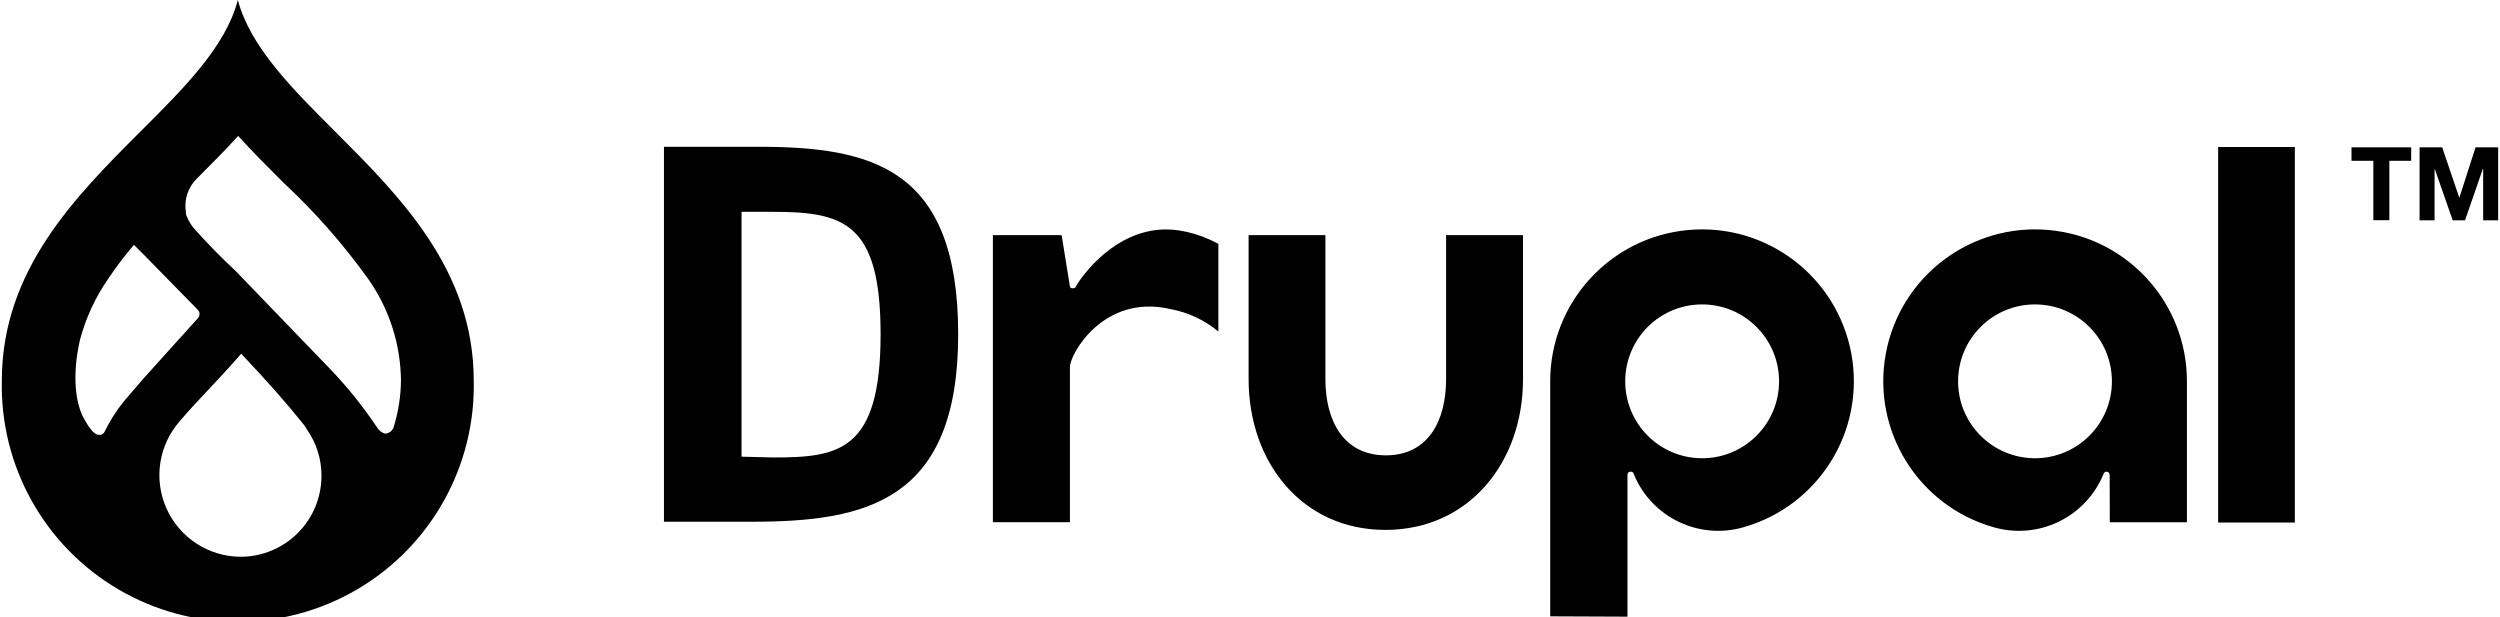
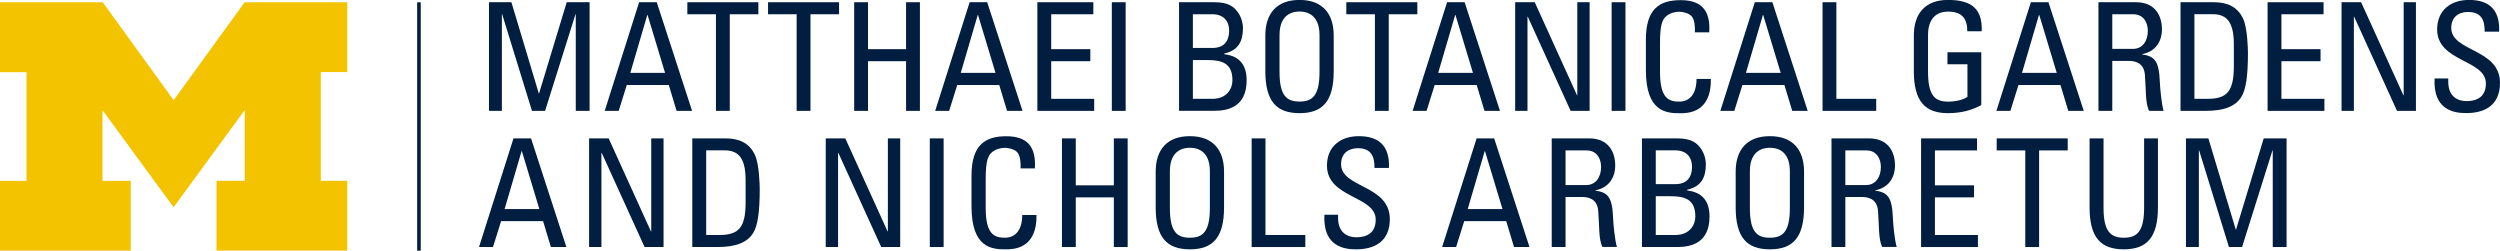
- <svg xmlns="http://www.w3.org/2000/svg" x="0px" y="0px" width="300px" height="74px" viewBox="0 0 222.97 55.08">
-   <g data-name="Livello 2">
-     <g data-name="Livello 1">
-       <path d="M29.75 11.73C25.87 7.86 22.18 4.16 21.08 0 20 4.16 16.28 7.86 12.4 11.73 6.59 17.54 0 24.12 0 34a21.08 21.08 0 1042.15 0c0-9.88-6.59-16.46-12.4-22.27zM10.84 35.92a14.13 14.13 0 00-1.65 2.62.54.54 0 01-.36.3h-.18c-.47 0-1-.92-1-.92-.14-.22-.27-.45-.4-.69l-.09-.19C5.94 34.25 7 30.28 7 30.28a17.42 17.42 0 012.52-5.41 31.53 31.53 0 012.28-3l1 1 4.72 4.82a.54.54 0 010 .72l-4.93 5.47zm10.48 13.81a7.29 7.29 0 01-5.4-12.14c1.54-1.83 3.42-3.63 5.46-6 2.42 2.58 4 4.35 5.55 6.29a3.08 3.08 0 01.32.48 7.15 7.15 0 011.3 4.12 7.23 7.23 0 01-7.23 7.25zM35 38.14a.84.84 0 01-.67.58h-.14a1.22 1.22 0 01-.68-.55 37.77 37.77 0 00-4.28-5.31l-1.93-2-6.41-6.65a54 54 0 01-3.84-3.94 1.3 1.3 0 00-.1-.15 3.84 3.84 0 01-.51-1v-.19a3.4 3.4 0 011-3c1.24-1.24 2.49-2.49 3.67-3.79 1.3 1.44 2.69 2.82 4.06 4.19a57.6 57.6 0 017.55 8.58A16 16 0 0135.65 34a14.55 14.55 0 01-.65 4.14zM135.87 21H129v12.86c0 3.76-1.62 6.81-5.38 6.81s-5.4-3.05-5.4-6.81V21h-6.86v12.86c0 7.44 4.78 13.47 12.22 13.47s12.29-6 12.29-13.47zM197.96 13.13h6.85v33.54h-6.85zM209.87 14.36v-1.2h5.33v1.2h-1.95v5.31h-1.43v-5.31h-1.95zM217.97 13.16l1.52 4.48h.02l1.44-4.48h2.02v6.52h-1.34v-4.62h-.02l-1.6 4.62h-1.1l-1.6-4.58h-.02v4.58h-1.34v-6.52h2.02zM105.76 20.7c-5.91-1.37-9.63 4.5-9.79 4.82-.07.15-.08.24-.34.23s-.24-.23-.24-.23L94.66 21h-6.14v25.64h6.88V32.78c0-1.14 3-6.57 9-5.17a9.36 9.36 0 014.26 2v-7.83a11.32 11.32 0 00-2.86-1.08M151.88 27.19a6.87 6.87 0 11-6.88 6.86 6.86 6.86 0 016.87-6.86m-6.67 27.89V42.41s0-.27.26-.28.27.15.33.28a8.15 8.15 0 009.75 4.69 13.56 13.56 0 10-17.24-13.05v21z" />
-       <path d="M188.47 34.05a6.87 6.87 0 11-6.86-6.86 6.87 6.87 0 016.86 6.86m-.19 12.6h6.89v-12.6a13.56 13.56 0 10-17.24 13.05 8.16 8.16 0 009.76-4.69c.05-.13.1-.28.32-.28s.26.28.26.28M68.84 18.92h-2.77v21.87l2.84.07c5.83 0 9.58-.53 9.58-11 0-10-3.31-10.94-9.65-10.94M67 46.6h-7.86V13.11h8.4c10.17 0 17.88 1.87 17.88 16.75S77.25 46.6 67 46.6" />
-     </g>
-   </g>
+ <svg xmlns="http://www.w3.org/2000/svg" id="a" width="348.84" height="34.97" viewBox="0 0 348.84 34.97">
+   <path d="m70.04,15.47h-1.81V.31h3.13l3.82,12.72h.04l3.86-12.72h3.19v15.16h-1.93V1.99h-.04l-4.24,13.48h-1.83l-4.16-13.48h-.04v13.48Z" fill="#011e41" />
+   <path d="m89.18.31h2.46l4.93,15.16h-2.16l-1.09-3.61h-5.86l-1.13,3.61h-1.95L89.18.31Zm1.18,1.78h-.04l-2.37,8.08h4.85l-2.44-8.08Z" fill="#011e41" />
+   <path d="m105.82.31v1.68h-3.99v13.48h-1.93V1.99h-3.99V.31h9.91Z" fill="#011e41" />
+   <path d="m117.08.31v1.68h-3.99v13.48h-1.93V1.99h-3.99V.31h9.91Z" fill="#011e41" />
+   <path d="m119.19,15.47V.31h1.93v6.55h5.31V.31h1.93v15.16h-1.93v-6.93h-5.31v6.93h-1.93Z" fill="#011e41" />
+   <path d="m135.29.31h2.46l4.93,15.16h-2.16l-1.09-3.61h-5.86l-1.13,3.61h-1.95l4.81-15.16Zm1.18,1.78h-.04l-2.37,8.08h4.85l-2.44-8.08Z" fill="#011e41" />
+   <path d="m144.75,15.47V.31h7.81v1.68h-5.88v4.87h5.46v1.68h-5.46v5.25h6v1.68h-7.94Z" fill="#011e41" />
+   <path d="m157.07,15.47h-1.93V.31h1.93v15.16Z" fill="#011e41" />
+   <path d="m164.52,15.47V.31h4.93c2.1,0,2.81.71,3.38,1.55.53.82.61,1.72.61,2.02,0,1.89-.65,3.15-2.6,3.59v.1c2.16.25,3.11,1.55,3.11,3.63,0,3.88-2.83,4.26-4.56,4.26h-4.87Zm1.93-8.78h2.81c1.51-.02,2.25-.94,2.25-2.41,0-1.26-.71-2.29-2.33-2.29h-2.73v4.7Zm0,7.1h2.73c2.06,0,2.79-1.47,2.79-2.58,0-2.41-1.49-2.83-3.46-2.83h-2.06v5.42Z" fill="#011e41" />
+   <path d="m176.56,9.93v-4.98c0-3.02,1.55-4.96,4.77-4.96s4.77,1.93,4.77,4.96v4.98c0,4.2-1.55,5.86-4.77,5.86s-4.77-1.66-4.77-5.86Zm7.56.08v-5.12c0-3.17-2.18-3.28-2.79-3.28s-2.79.1-2.79,3.28v5.12c0,3.32.97,4.16,2.79,4.16s2.79-.84,2.79-4.16Z" fill="#011e41" />
+   <path d="m197.77.31v1.68h-3.99v13.48h-1.93V1.99h-3.99V.31h9.91Z" fill="#011e41" />
+   <path d="m201.91.31h2.46l4.93,15.16h-2.16l-1.09-3.61h-5.86l-1.13,3.61h-1.95l4.81-15.16Zm1.18,1.78h-.04l-2.37,8.08h4.85l-2.44-8.08Z" fill="#011e41" />
+   <path d="m221.81.31v15.16h-2.65l-5.98-13.14h-.04v13.14h-1.72V.31h2.73l5.9,12.98h.04V.31h1.72Z" fill="#011e41" />
+   <path d="m226.81,15.47h-1.93V.31h1.93v15.16Z" fill="#011e41" />
+   <path d="m236.5,4.49c.02-.86-.04-1.72-.44-2.2s-1.3-.65-1.7-.65c-1.6,0-2.23.97-2.29,1.18-.06.17-.44.55-.44,3.15v4.05c0,3.72,1.22,4.16,2.71,4.16.59,0,2.37-.21,2.39-3.17h2c.08,4.79-3.3,4.79-4.28,4.79-1.89,0-4.79-.13-4.79-6v-4.28c0-4.28,1.89-5.5,4.87-5.5s4.16,1.55,3.97,4.49h-2Z" fill="#011e41" />
+   <path d="m244.85.31h2.46l4.93,15.16h-2.16l-1.09-3.61h-5.86l-1.13,3.61h-1.95l4.81-15.16Zm1.18,1.78h-.04l-2.37,8.08h4.85l-2.44-8.08Z" fill="#011e41" />
+   <path d="m254.31,15.47V.31h1.93v13.48h5.56v1.68h-7.5Z" fill="#011e41" />
+   <path d="m274.51,4.37c0-1.78-.74-2.75-2.69-2.75-.61,0-2.79.1-2.79,3.28v5.12c0,3.32.97,4.16,2.79,4.16,1.38,0,2.31-.38,2.71-.67v-4.54h-2.79v-1.68h4.72v7.37c-1.24.67-2.69,1.13-4.64,1.13-3.21,0-4.77-1.66-4.77-5.86v-4.98c0-3.02,1.55-4.96,4.77-4.96s4.83,1.2,4.7,4.37h-2.02Z" fill="#011e41" />
+   <path d="m283.37.31h2.46l4.93,15.16h-2.16l-1.09-3.61h-5.86l-1.13,3.61h-1.95l4.81-15.16Zm1.18,1.78h-.04l-2.37,8.08h4.85l-2.44-8.08Z" fill="#011e41" />
+   <path d="m294.74,8.5v6.97h-1.93V.31h5.23c2.69,0,3.63,1.89,3.63,3.78,0,1.78-.99,3.15-2.77,3.46v.04c1.74.27,2.37.86,2.48,3.91.02.65.23,3.02.52,3.97h-2.02c-.55-1.05-.42-3.02-.59-5.04-.15-1.85-1.64-1.93-2.29-1.93h-2.27Zm0-1.68h2.9c1.39,0,2.06-1.2,2.06-2.52,0-1.09-.55-2.31-2.04-2.31h-2.92v4.83Z" fill="#011e41" />
+   <path d="m304.27.31h4.66c1.93,0,3.32.69,4.07,2.31.61,1.28.67,4.3.67,4.79,0,3.23-.29,5.1-.92,6.11-.82,1.3-2.35,1.95-5,1.95h-3.49V.31Zm1.93,13.48h1.83c2.69,0,3.67-1.01,3.67-4.54v-3.07c0-3.07-.95-4.2-2.96-4.2h-2.54v11.8Z" fill="#011e41" />
+   <path d="m316.41,15.47V.31h7.81v1.68h-5.88v4.87h5.46v1.68h-5.46v5.25h6v1.68h-7.94Z" fill="#011e41" />
+   <path d="m337.11.31v15.16h-2.64l-5.98-13.14h-.04v13.14h-1.72V.31h2.73l5.9,12.98h.04V.31h1.72Z" fill="#011e41" />
+   <path d="m341.62,10.96v.44c0,2.06,1.3,2.71,2.54,2.71,1.53,0,2.71-.65,2.71-2.46,0-3.36-6.8-2.98-6.8-7.54,0-2.69,1.91-4.12,4.45-4.12,2.77,0,4.33,1.34,4.2,4.43h-2.02c.02-1.66-.5-2.75-2.33-2.75-1.16,0-2.33.59-2.33,2.23,0,3.34,6.8,2.86,6.8,7.66,0,3.19-2.2,4.22-4.7,4.22-4.47.04-4.47-3.38-4.43-4.83h1.91Z" fill="#011e41" />
+   <path d="m71.64,19.31h2.46l4.93,15.16h-2.16l-1.09-3.61h-5.86l-1.13,3.61h-1.95l4.81-15.16Zm1.18,1.78h-.04l-2.37,8.08h4.85l-2.44-8.08Z" fill="#011e41" />
+   <path d="m92.59,19.31v15.16h-2.65l-5.98-13.14h-.04v13.14h-1.72v-15.16h2.73l5.9,12.98h.04v-12.98h1.72Z" fill="#011e41" />
+   <path d="m96.61,19.31h4.66c1.93,0,3.32.69,4.07,2.31.61,1.28.67,4.3.67,4.79,0,3.23-.29,5.1-.92,6.11-.82,1.3-2.35,1.95-5,1.95h-3.49v-15.16Zm1.93,13.48h1.83c2.69,0,3.67-1.01,3.67-4.54v-3.07c0-3.07-.94-4.2-2.96-4.2h-2.54v11.8Z" fill="#011e41" />
+   <path d="m125.61,19.31v15.16h-2.65l-5.98-13.14h-.04v13.14h-1.72v-15.16h2.73l5.9,12.98h.04v-12.98h1.72Z" fill="#011e41" />
+   <path d="m131.67,34.47h-1.93v-15.16h1.93v15.16Z" fill="#011e41" />
+   <path d="m142.41,23.49c.02-.86-.04-1.72-.44-2.21s-1.3-.65-1.7-.65c-1.6,0-2.23.96-2.29,1.18-.06.17-.44.54-.44,3.15v4.05c0,3.72,1.22,4.16,2.71,4.16.59,0,2.37-.21,2.39-3.17h1.99c.08,4.79-3.3,4.79-4.28,4.79-1.89,0-4.79-.12-4.79-6v-4.28c0-4.28,1.89-5.5,4.87-5.5s4.16,1.55,3.97,4.49h-1.99Z" fill="#011e41" />
+   <path d="m148.18,34.47v-15.16h1.93v6.55h5.31v-6.55h1.93v15.16h-1.93v-6.93h-5.31v6.93h-1.93Z" fill="#011e41" />
+   <path d="m161.26,28.93v-4.98c0-3.02,1.55-4.95,4.77-4.95s4.77,1.93,4.77,4.95v4.98c0,4.2-1.55,5.86-4.77,5.86s-4.77-1.66-4.77-5.86Zm7.56.08v-5.12c0-3.17-2.18-3.27-2.79-3.27s-2.79.11-2.79,3.27v5.12c0,3.32.97,4.16,2.79,4.16s2.79-.84,2.79-4.16Z" fill="#011e41" />
+   <path d="m174.65,34.47v-15.16h1.93v13.48h5.56v1.68h-7.5Z" fill="#011e41" />
+   <path d="m186.71,29.96v.44c0,2.06,1.3,2.71,2.54,2.71,1.53,0,2.71-.65,2.71-2.46,0-3.36-6.8-2.98-6.8-7.54,0-2.69,1.91-4.11,4.45-4.11,2.77,0,4.33,1.34,4.2,4.43h-2.02c.02-1.66-.5-2.75-2.33-2.75-1.15,0-2.33.59-2.33,2.23,0,3.34,6.8,2.86,6.8,7.66,0,3.19-2.21,4.22-4.7,4.22-4.47.04-4.47-3.38-4.43-4.83h1.91Z" fill="#011e41" />
+   <path d="m206.03,19.31h2.46l4.93,15.16h-2.16l-1.09-3.61h-5.86l-1.13,3.61h-1.95l4.81-15.16Zm1.18,1.78h-.04l-2.37,8.08h4.85l-2.44-8.08Z" fill="#011e41" />
+   <path d="m218.45,27.5v6.97h-1.93v-15.16h5.23c2.69,0,3.63,1.89,3.63,3.78,0,1.78-.99,3.15-2.77,3.46v.04c1.74.27,2.37.86,2.48,3.9.02.65.23,3.02.53,3.97h-2.02c-.55-1.05-.42-3.02-.59-5.04-.15-1.85-1.64-1.93-2.29-1.93h-2.27Zm0-1.68h2.9c1.38,0,2.06-1.2,2.06-2.52,0-1.09-.54-2.31-2.04-2.31h-2.92v4.83Z" fill="#011e41" />
+   <path d="m229.11,34.47v-15.16h4.93c2.1,0,2.81.71,3.38,1.55.53.82.61,1.72.61,2.02,0,1.89-.65,3.15-2.6,3.59v.11c2.16.25,3.11,1.55,3.11,3.63,0,3.88-2.83,4.26-4.56,4.26h-4.87Zm1.93-8.78h2.81c1.51-.02,2.25-.94,2.25-2.42,0-1.26-.71-2.29-2.33-2.29h-2.73v4.7Zm0,7.1h2.73c2.06,0,2.79-1.47,2.79-2.58,0-2.42-1.49-2.83-3.46-2.83h-2.06v5.42Z" fill="#011e41" />
+   <path d="m242.19,28.93v-4.98c0-3.02,1.55-4.95,4.77-4.95s4.77,1.93,4.77,4.95v4.98c0,4.2-1.55,5.86-4.77,5.86s-4.77-1.66-4.77-5.86Zm7.56.08v-5.12c0-3.17-2.18-3.27-2.79-3.27s-2.79.11-2.79,3.27v5.12c0,3.32.97,4.16,2.79,4.16s2.79-.84,2.79-4.16Z" fill="#011e41" />
+   <path d="m257.49,27.5v6.97h-1.93v-15.16h5.23c2.69,0,3.63,1.89,3.63,3.78,0,1.78-.99,3.15-2.77,3.46v.04c1.74.27,2.37.86,2.48,3.9.02.65.23,3.02.53,3.97h-2.02c-.55-1.05-.42-3.02-.59-5.04-.15-1.85-1.64-1.93-2.29-1.93h-2.27Zm0-1.68h2.9c1.38,0,2.06-1.2,2.06-2.52,0-1.09-.54-2.31-2.04-2.31h-2.92v4.83Z" fill="#011e41" />
+   <path d="m268.06,34.47v-15.16h7.81v1.68h-5.88v4.87h5.46v1.68h-5.46v5.25h6v1.68h-7.94Z" fill="#011e41" />
+   <path d="m288.52,19.31v1.68h-3.99v13.48h-1.93v-13.48h-3.99v-1.68h9.91Z" fill="#011e41" />
+   <path d="m291.59,19.31h1.93v9.7c0,3.32,1.01,4.16,2.83,4.16s2.83-.84,2.83-4.16v-9.7h1.93v9.62c0,4.2-1.55,5.86-4.77,5.86s-4.77-1.66-4.77-5.86v-9.62Z" fill="#011e41" />
+   <path d="m306.83,34.47h-1.81v-15.16h3.13l3.82,12.72h.04l3.86-12.72h3.19v15.16h-1.93v-13.48h-.04l-4.24,13.48h-1.83l-4.16-13.48h-.04v13.48Z" fill="#011e41" />
+   <rect x="58.21" y=".32" width=".5" height="34.66" fill="#011e41" />
+   <path d="m24.23,28.93l-9.93-13.56v9.87h3.95v9.74H0v-9.74h3.7v-15.17H0V.32h14.34l9.89,13.66L34.13.32h14.33v9.74h-3.7v15.17h3.7v9.74h-18.25v-9.74h3.94v-9.87l-9.93,13.56Z" fill="#f3c300" />
</svg>
